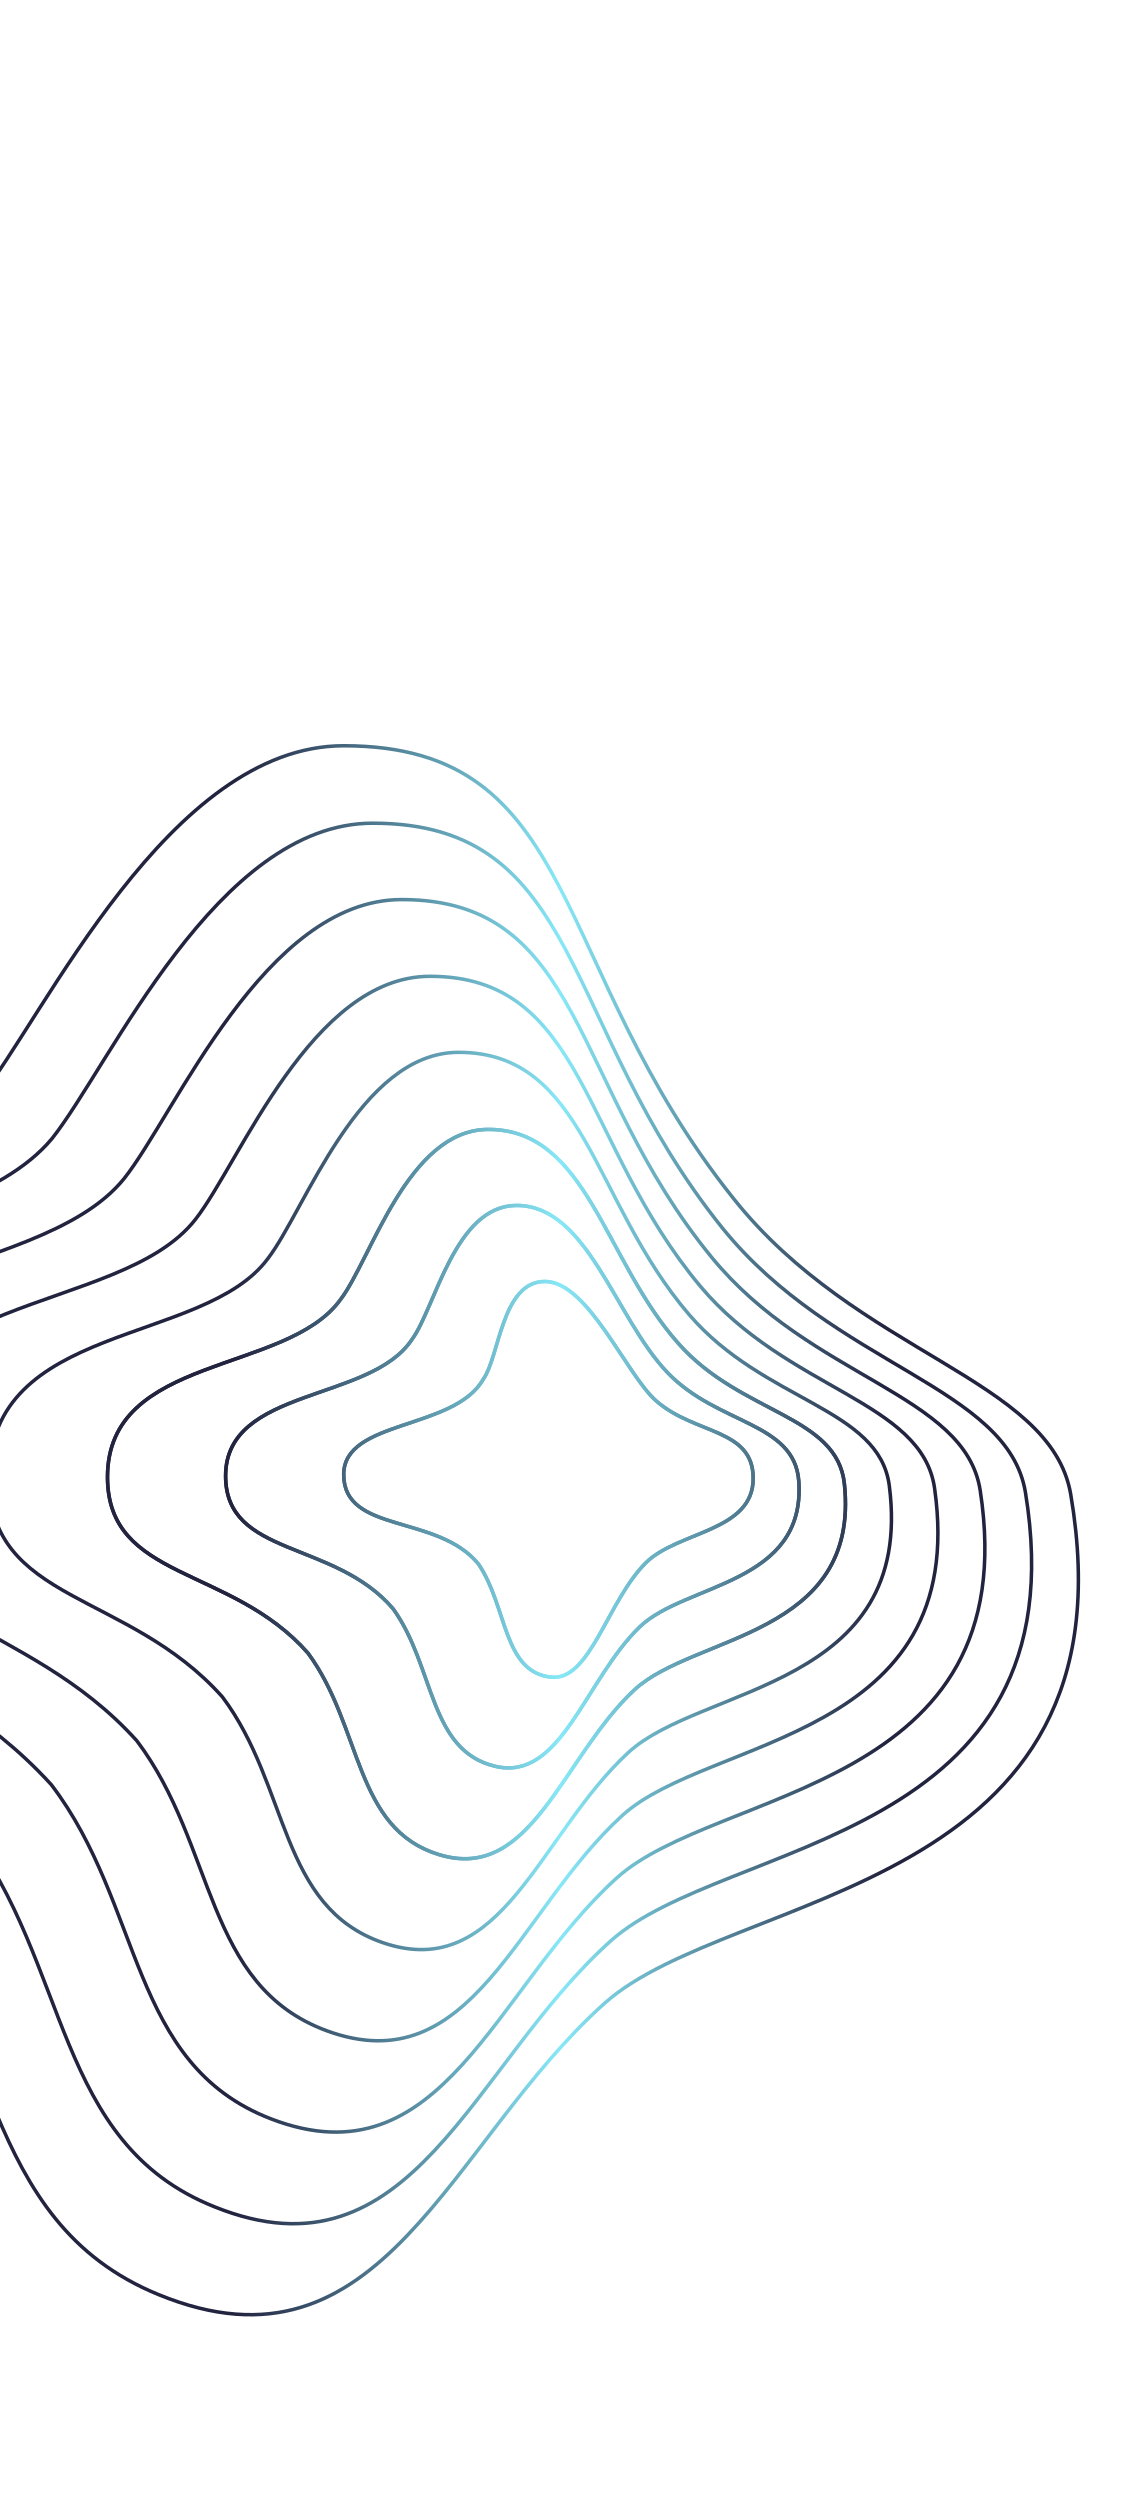
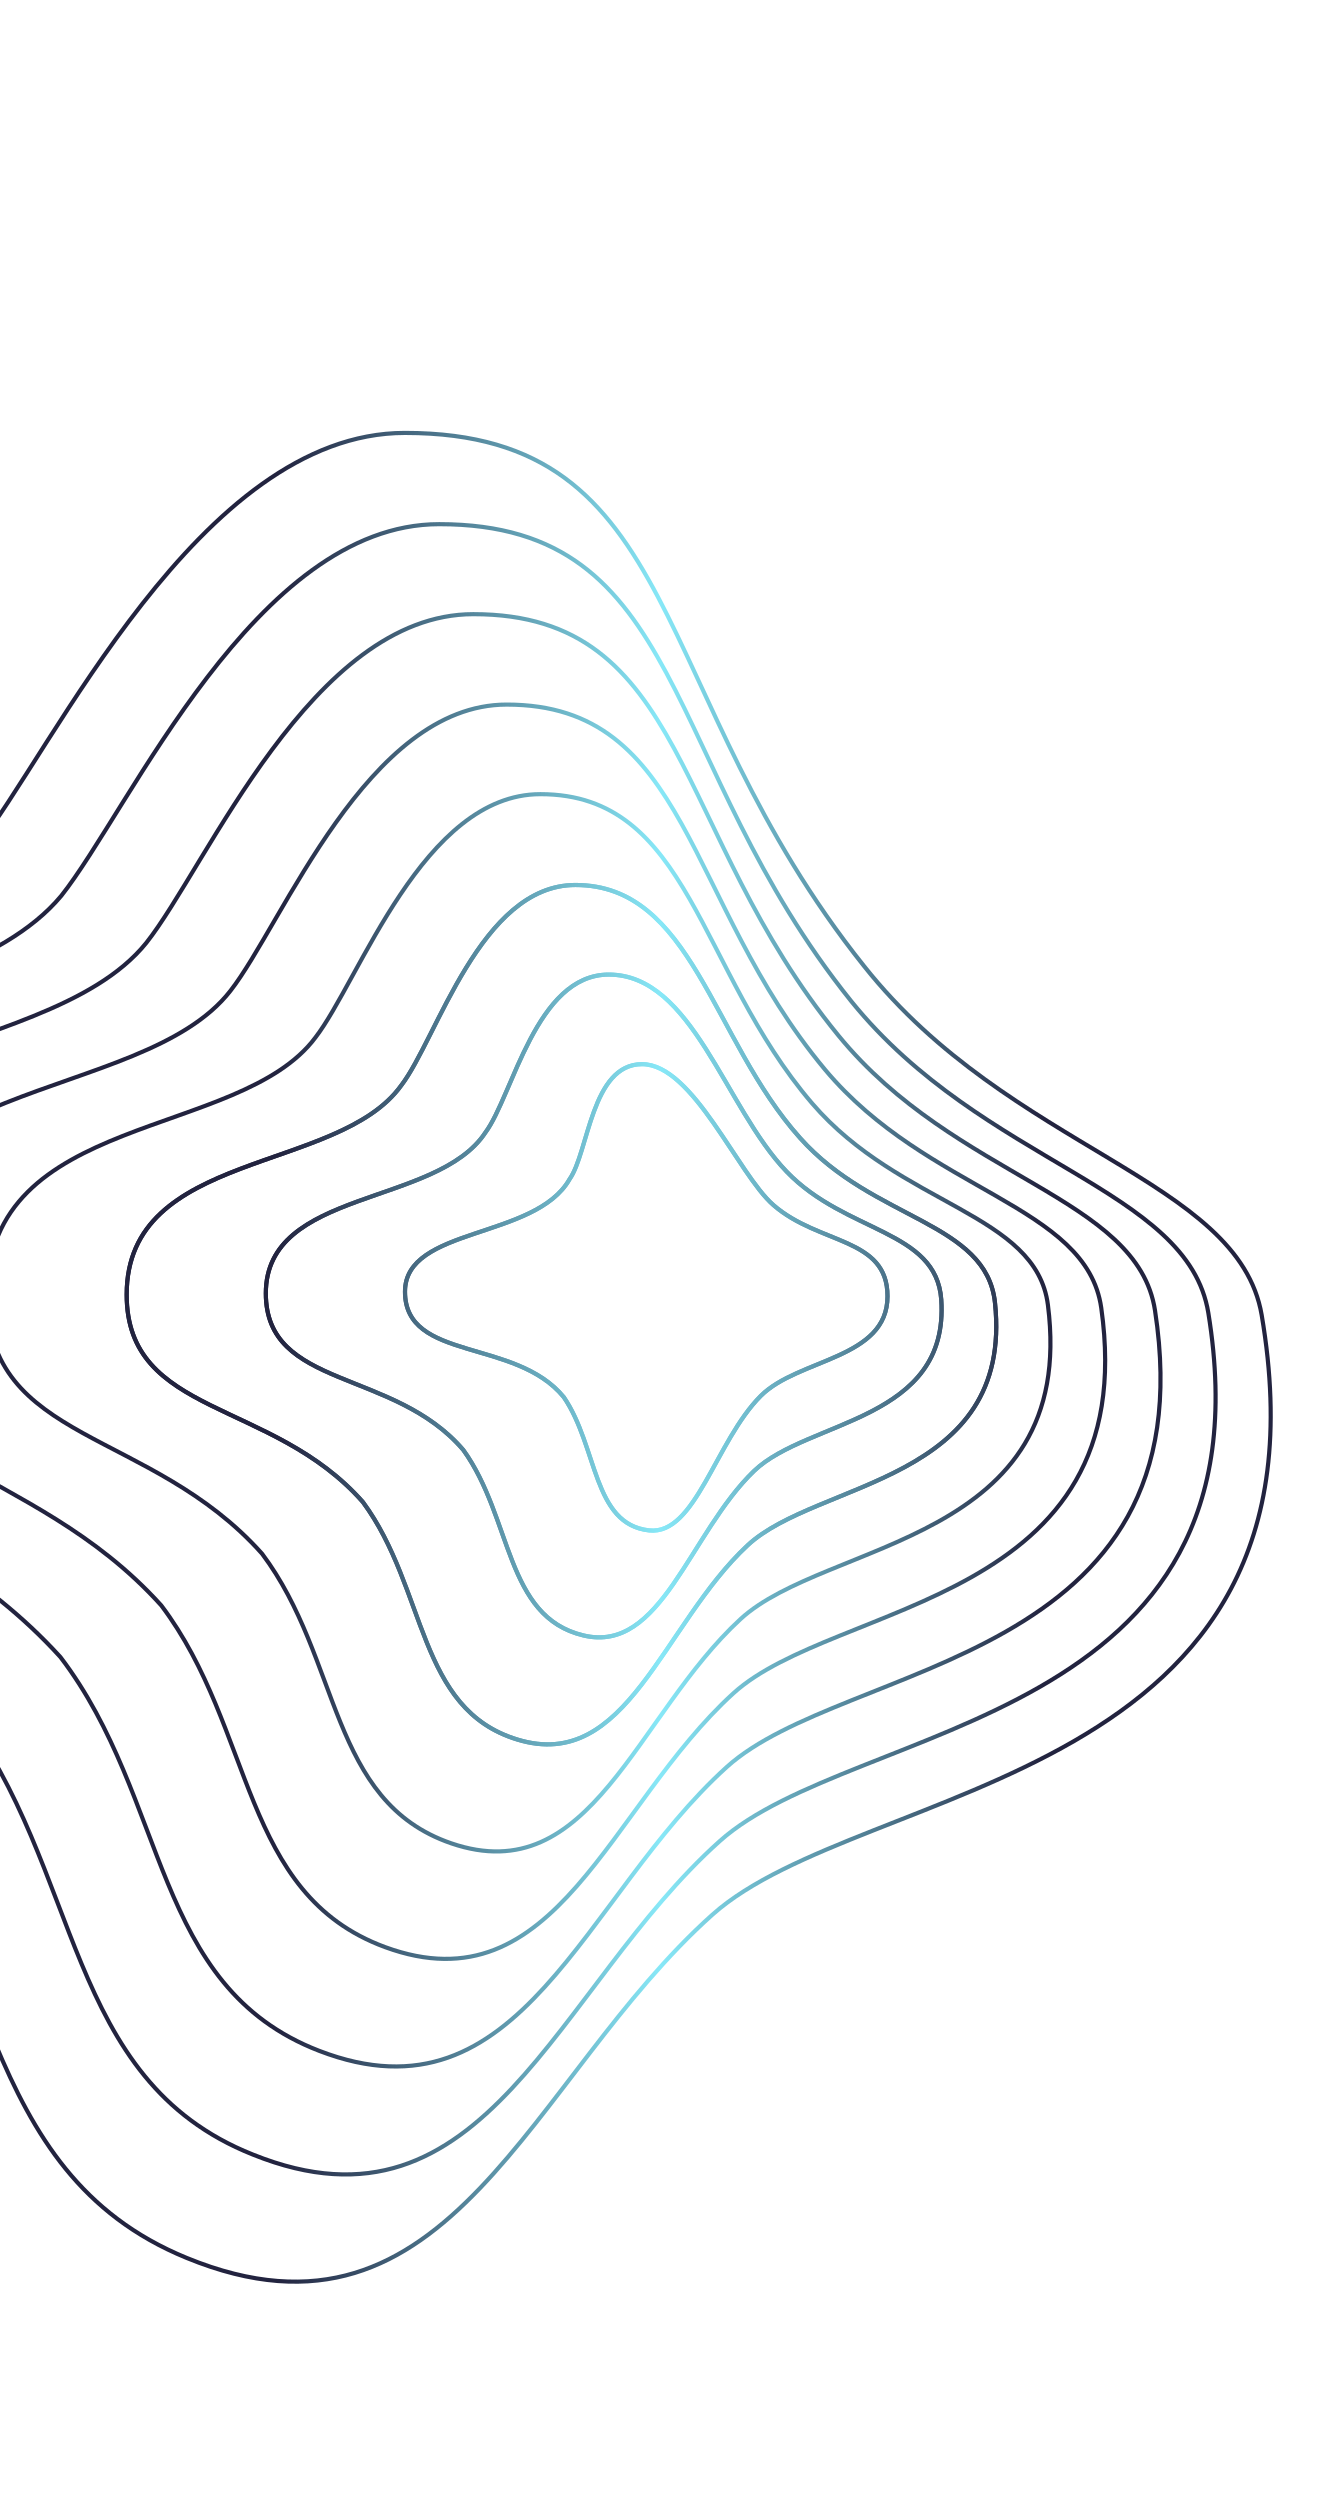
- <svg xmlns="http://www.w3.org/2000/svg" version="1.1" id="Layer_1" x="0px" y="0px" viewBox="0 0 319 707" style="enable-background:new 0 0 319 707;" xml:space="preserve">
+ <svg xmlns="http://www.w3.org/2000/svg" version="1.1" id="Layer_1" x="0px" y="0px" viewBox="0 0 319 600" style="enable-background:new 0 0 319 600;" xml:space="preserve">
  <style type="text/css">
- 		.gradiented{fill:none;stroke:url(#GRADIENT);}
- 	</style>
-   <linearGradient id="GRADIENT" gradientUnits="userSpaceOnUse" x1="66.433" y1="402.603" x2="250.595" y2="402.603">
-     <stop offset="0" style="stop-color:#22233F" />
-     <stop offset=".5" style="stop-color:#87E8F7" />
-     <stop offset="1" style="stop-color:#22233F" />
-   </linearGradient>
-   <g id="back" class="gradiented">
-     <path d="M154.1,362.4c-12.2,0-12.8,21.1-17.4,27.6c-8.2,14.5-39.5,11.4-39.5,27c0,16.8,26.5,11.1,38.1,25.3   c8.2,12,6.9,30.5,20.5,32c11.1,1.2,15.9-21.4,26.8-32.3c9-9,30.4-8.8,30.4-23.9c0-14.2-16.4-12.3-27.4-21.9   C177.1,388.8,166.3,362.4,154.1,362.4z" />
-     <path d="M63.8,417.4c0,23,30.7,18,47.4,37.6c11.8,16.4,10,40,28.8,44.5c18.7,4.5,25.4-24.5,41-39.5   c12.9-12.3,46.9-11.9,44.9-41.1c-1.2-16.8-22.9-15.9-37.1-30.7c-14.9-15.5-22.6-47.3-42.7-47.3c-17.5,0-23,29-29.6,37.9   C104.8,396.6,63.8,392.3,63.8,417.4z" />
-     <path d="M30.4,417.7c0,29.3,34.9,25,56.7,49.8c15.4,20.9,13,49.7,37.1,57c26.2,8,34.8-27.6,55.2-46.6   c16.7-15.6,63.9-15,59.4-58.2c-2-19.5-29.2-19.8-46.8-39.6c-21.2-23.7-25.9-60.7-53.9-60.7c-22.8,0-33.2,36.9-41.8,48.1   C81.1,388.7,30.4,383,30.4,417.7z" />
-     <path d="M-3.1,417.9c0,35.5,39.2,31.9,66,62c19,25.3,16,59.4,45.4,69.5c33.6,11.5,44.3-30.7,69.4-53.8   c20.6-19,81.1-18.1,73.8-75.4c-2.8-22.1-35.4-23.7-56.6-48.4c-27.5-32.1-29.3-74.2-65.2-74.2c-28.2,0-43.4,44.7-54,58.4   C57.4,380.6-3.1,373.8-3.1,417.9z" />
-     <path d="M-36.6,418c0,41.8,43.4,38.9,75.3,74.3c22.5,29.8,19,69.2,53.7,82c41.1,15.1,53.8-33.8,83.6-60.9   c24.5-22.3,98.4-21.2,88.3-92.5c-3.5-24.8-41.6-27.7-66.3-57.2c-33.7-40.4-32.6-87.6-76.4-87.6c-33.5,0-53.7,52.6-66.3,68.7   C33.7,372.6-36.6,364.4-36.6,418z" />
-     <path d="M-70.1,418.2c0,48,47.6,45.8,84.6,86.5c26.1,34.2,21.9,79,62.1,94.5c48.5,18.7,63.3-36.9,97.8-68.1   c28.4-25.7,115.9-24.4,102.8-109.6c-4.2-27.4-47.9-31.6-76-66c-39.9-48.8-36-101.1-87.6-101.1c-38.8,0-63.9,60.5-78.5,78.9   C9.9,364.5-70.1,355.1-70.1,418.2z" />
-     <path d="M-103.6,418.3c0,54.3,51.9,52.8,93.9,98.8c29.7,38.7,24.9,88.9,70.4,107c55.9,22.5,72.7-40,112-75.2   c32.3-29,133.5-27.5,117.3-126.8c-4.9-30.1-54-35.6-85.7-74.8c-46-57.3-39.3-114.5-98.9-114.5c-44.1,0-74.1,68.3-90.7,89.2   C-13.9,356.3-103.6,345.7-103.6,418.3z" />
-     <path d="M97.2,210.9c-49.4,0-84.4,76.2-102.9,99.5c-31.9,37.9-131.4,26-131.4,108c0,60.5,56.1,59.7,103.2,111   C-0.6,572.5-6,628.1,44.8,648.9c63.4,26,82.2-43.1,126.2-82.4c36.2-32.3,151.1-30.7,131.8-143.9c-5.6-32.8-60.3-39.5-95.4-83.7   C155,273.3,164.6,210.9,97.2,210.9z" />
+ 	.st0{fill:none;stroke:url(#SVGID_1_);}
+ 	.st1{fill:none;stroke:url(#SVGID_2_);}
+ 	.st2{fill:none;stroke:url(#SVGID_3_);}
+ 	.st3{fill:none;stroke:url(#SVGID_4_);}
+ 	.st4{fill:none;stroke:url(#SVGID_5_);}
+ 	.st5{fill:none;stroke:url(#SVGID_6_);}
+ 	.st6{fill:none;stroke:url(#SVGID_7_);}
+ 	.st7{fill:none;stroke:url(#SVGID_8_);}
+ 	.st8{fill:none;stroke:url(#SVGID_9_);}
+ 	.st9{fill:none;stroke:url(#SVGID_10_);}
+ 	.st10{fill:none;stroke:url(#SVGID_11_);}
+ </style>
+   <g id="back">
+     <linearGradient id="SVGID_1_" gradientUnits="userSpaceOnUse" x1="66.433" y1="182.627" x2="250.595" y2="182.627" gradientTransform="matrix(1 0 0 -1 0 494)">
+       <stop offset="0" style="stop-color:#22233F" />
+       <stop offset="0.5" style="stop-color:#87E8F7" />
+       <stop offset="1" style="stop-color:#22233F" />
+     </linearGradient>
+     <path class="st0" d="M154.1,255.4c-12.2,0-12.8,21.1-17.4,27.6c-8.2,14.5-39.5,11.4-39.5,27c0,16.8,26.5,11.1,38.1,25.3   c8.2,12,6.9,30.5,20.5,32c11.1,1.2,15.9-21.4,26.8-32.3c9-9,30.4-8.8,30.4-23.9c0-14.2-16.4-12.3-27.4-21.9   C177.1,281.8,166.3,255.4,154.1,255.4z" />
+     <linearGradient id="SVGID_2_" gradientUnits="userSpaceOnUse" x1="66.433" y1="180.566" x2="250.595" y2="180.566" gradientTransform="matrix(1 0 0 -1 0 494)">
+       <stop offset="0" style="stop-color:#22233F" />
+       <stop offset="0.5" style="stop-color:#87E8F7" />
+       <stop offset="1" style="stop-color:#22233F" />
+     </linearGradient>
+     <path class="st1" d="M63.8,310.4c0,23,30.7,18,47.4,37.6c11.8,16.4,10,40,28.8,44.5c18.7,4.5,25.4-24.5,41-39.5   c12.9-12.3,46.9-11.9,44.9-41.1c-1.2-16.8-22.9-15.9-37.1-30.7c-14.9-15.5-22.6-47.3-42.7-47.3c-17.5,0-23,29-29.6,37.9   C104.8,289.6,63.8,285.3,63.8,310.4z" />
+     <linearGradient id="SVGID_3_" gradientUnits="userSpaceOnUse" x1="66.433" y1="178.474" x2="250.595" y2="178.474" gradientTransform="matrix(1 0 0 -1 0 494)">
+       <stop offset="0" style="stop-color:#22233F" />
+       <stop offset="0.5" style="stop-color:#87E8F7" />
+       <stop offset="1" style="stop-color:#22233F" />
+     </linearGradient>
+     <path class="st2" d="M30.4,310.7c0,29.3,34.9,25,56.7,49.8c15.4,20.9,13,49.7,37.1,57c26.2,8,34.8-27.6,55.2-46.6   c16.7-15.6,63.9-15,59.4-58.2c-2-19.5-29.2-19.8-46.8-39.6c-21.2-23.7-25.9-60.7-53.9-60.7c-22.8,0-33.2,36.9-41.8,48.1   C81.1,281.7,30.4,276,30.4,310.7z" />
+     <linearGradient id="SVGID_4_" gradientUnits="userSpaceOnUse" x1="66.433" y1="176.526" x2="250.595" y2="176.526" gradientTransform="matrix(1 0 0 -1 0 494)">
+       <stop offset="0" style="stop-color:#22233F" />
+       <stop offset="0.5" style="stop-color:#87E8F7" />
+       <stop offset="1" style="stop-color:#22233F" />
+     </linearGradient>
+     <path class="st3" d="M-3.1,310.9c0,35.5,39.2,31.9,66,62c19,25.3,16,59.4,45.4,69.5c33.6,11.5,44.3-30.7,69.4-53.8   c20.6-19,81.1-18.1,73.8-75.4c-2.8-22.1-35.4-23.7-56.6-48.4c-27.5-32.1-29.3-74.2-65.2-74.2c-28.2,0-43.4,44.7-54,58.4   C57.4,273.6-3.1,266.8-3.1,310.9z" />
+     <linearGradient id="SVGID_5_" gradientUnits="userSpaceOnUse" x1="66.433" y1="174.384" x2="250.595" y2="174.384" gradientTransform="matrix(1 0 0 -1 0 494)">
+       <stop offset="0" style="stop-color:#22233F" />
+       <stop offset="0.5" style="stop-color:#87E8F7" />
+       <stop offset="1" style="stop-color:#22233F" />
+     </linearGradient>
+     <path class="st4" d="M-36.6,311c0,41.8,43.4,38.9,75.3,74.3c22.5,29.8,19,69.2,53.7,82c41.1,15.1,53.8-33.8,83.6-60.9   c24.5-22.3,98.4-21.2,88.3-92.5c-3.5-24.8-41.6-27.7-66.3-57.2c-33.7-40.4-32.6-87.6-76.4-87.6c-33.5,0-53.7,52.6-66.3,68.7   C33.7,265.6-36.6,257.4-36.6,311z" />
+     <linearGradient id="SVGID_6_" gradientUnits="userSpaceOnUse" x1="66.433" y1="172.322" x2="250.595" y2="172.322" gradientTransform="matrix(1 0 0 -1 0 494)">
+       <stop offset="0" style="stop-color:#22233F" />
+       <stop offset="0.5" style="stop-color:#87E8F7" />
+       <stop offset="1" style="stop-color:#22233F" />
+     </linearGradient>
+     <path class="st5" d="M-70.1,311.2c0,48,47.6,45.8,84.6,86.5c26.1,34.2,21.9,79,62.1,94.5c48.5,18.7,63.3-36.9,97.8-68.1   c28.4-25.7,115.9-24.4,102.8-109.6c-4.2-27.4-47.9-31.6-76-66c-39.9-48.8-36-101.1-87.6-101.1c-38.8,0-63.9,60.5-78.5,78.9   C9.9,257.5-70.1,248.1-70.1,311.2z" />
+     <linearGradient id="SVGID_7_" gradientUnits="userSpaceOnUse" x1="66.433" y1="170.166" x2="250.595" y2="170.166" gradientTransform="matrix(1 0 0 -1 0 494)">
+       <stop offset="0" style="stop-color:#22233F" />
+       <stop offset="0.5" style="stop-color:#87E8F7" />
+       <stop offset="1" style="stop-color:#22233F" />
+     </linearGradient>
+     <path class="st6" d="M-103.6,311.3c0,54.3,51.9,52.8,93.9,98.8c29.7,38.7,24.9,88.9,70.4,107c55.9,22.5,72.7-40,112-75.2   c32.3-29,133.5-27.5,117.3-126.8c-4.9-30.1-54-35.6-85.7-74.8c-46-57.3-39.3-114.5-98.9-114.5c-44.1,0-74.1,68.3-90.7,89.2   C-13.9,249.3-103.6,238.7-103.6,311.3z" />
+     <linearGradient id="SVGID_8_" gradientUnits="userSpaceOnUse" x1="66.433" y1="168.249" x2="250.595" y2="168.249" gradientTransform="matrix(1 0 0 -1 0 494)">
+       <stop offset="0" style="stop-color:#22233F" />
+       <stop offset="0.5" style="stop-color:#87E8F7" />
+       <stop offset="1" style="stop-color:#22233F" />
+     </linearGradient>
+     <path class="st7" d="M97.2,103.9c-49.4,0-84.4,76.2-102.9,99.5c-31.9,37.9-131.4,26-131.4,108c0,60.5,56.1,59.7,103.2,111   C-0.6,465.5-6,521.1,44.8,541.9c63.4,26,82.2-43.1,126.2-82.4c36.2-32.3,151.1-30.7,131.8-143.9c-5.6-32.8-60.3-39.5-95.4-83.7   C155,166.3,164.6,103.9,97.2,103.9z" />
  </g>
-   <g id="first" class="gradiented">
-     <path d="M154.1,362.4c-12.2,0-12.8,21.1-17.4,27.6c-8.2,14.5-39.5,11.4-39.5,27c0,16.8,26.5,11.1,38.1,25.3   c8.2,12,6.9,30.5,20.5,32c11.1,1.2,15.9-21.4,26.8-32.3c9-9,30.4-8.8,30.4-23.9c0-14.2-16.4-12.3-27.4-21.9   C177.1,388.8,166.3,362.4,154.1,362.4z" />
-     <path d="M63.8,417.4c0,23,30.7,18,47.4,37.6c11.8,16.4,10,40,28.8,44.5c18.7,4.5,25.4-24.5,41-39.5   c12.9-12.3,46.9-11.9,44.9-41.1c-1.2-16.8-22.9-15.9-37.1-30.7c-14.9-15.5-22.6-47.3-42.7-47.3c-17.5,0-23,29-29.6,37.9   C104.8,396.6,63.8,392.3,63.8,417.4z" />
-     <path d="M30.4,417.7c0,29.3,34.9,25,56.7,49.8c15.4,20.9,13,49.7,37.1,57c26.2,8,34.8-27.6,55.2-46.6   c16.7-15.6,63.9-15,59.4-58.2c-2-19.5-29.2-19.8-46.8-39.6c-21.2-23.7-25.9-60.7-53.9-60.7c-22.8,0-33.2,36.9-41.8,48.1   C81.1,388.7,30.4,383,30.4,417.7z" />
+   <g id="first">
+     <linearGradient id="SVGID_9_" gradientUnits="userSpaceOnUse" x1="66.433" y1="182.627" x2="250.595" y2="182.627" gradientTransform="matrix(1 0 0 -1 0 494)">
+       <stop offset="0" style="stop-color:#22233F" />
+       <stop offset="0.5" style="stop-color:#87E8F7" />
+       <stop offset="1" style="stop-color:#22233F" />
+     </linearGradient>
+     <path class="st8" d="M154.1,255.4c-12.2,0-12.8,21.1-17.4,27.6c-8.2,14.5-39.5,11.4-39.5,27c0,16.8,26.5,11.1,38.1,25.3   c8.2,12,6.9,30.5,20.5,32c11.1,1.2,15.9-21.4,26.8-32.3c9-9,30.4-8.8,30.4-23.9c0-14.2-16.4-12.3-27.4-21.9   C177.1,281.8,166.3,255.4,154.1,255.4z" />
+     <linearGradient id="SVGID_10_" gradientUnits="userSpaceOnUse" x1="66.433" y1="180.566" x2="250.595" y2="180.566" gradientTransform="matrix(1 0 0 -1 0 494)">
+       <stop offset="0" style="stop-color:#22233F" />
+       <stop offset="0.5" style="stop-color:#87E8F7" />
+       <stop offset="1" style="stop-color:#22233F" />
+     </linearGradient>
+     <path class="st9" d="M63.8,310.4c0,23,30.7,18,47.4,37.6c11.8,16.4,10,40,28.8,44.5c18.7,4.5,25.4-24.5,41-39.5   c12.9-12.3,46.9-11.9,44.9-41.1c-1.2-16.8-22.9-15.9-37.1-30.7c-14.9-15.5-22.6-47.3-42.7-47.3c-17.5,0-23,29-29.6,37.9   C104.8,289.6,63.8,285.3,63.8,310.4z" />
+     <linearGradient id="SVGID_11_" gradientUnits="userSpaceOnUse" x1="66.433" y1="178.474" x2="250.595" y2="178.474" gradientTransform="matrix(1 0 0 -1 0 494)">
+       <stop offset="0" style="stop-color:#22233F" />
+       <stop offset="0.5" style="stop-color:#87E8F7" />
+       <stop offset="1" style="stop-color:#22233F" />
+     </linearGradient>
+     <path class="st10" d="M30.4,310.7c0,29.3,34.9,25,56.7,49.8c15.4,20.9,13,49.7,37.1,57c26.2,8,34.8-27.6,55.2-46.6   c16.7-15.6,63.9-15,59.4-58.2c-2-19.5-29.2-19.8-46.8-39.6c-21.2-23.7-25.9-60.7-53.9-60.7c-22.8,0-33.2,36.9-41.8,48.1   C81.1,281.7,30.4,276,30.4,310.7z" />
  </g>
</svg>
